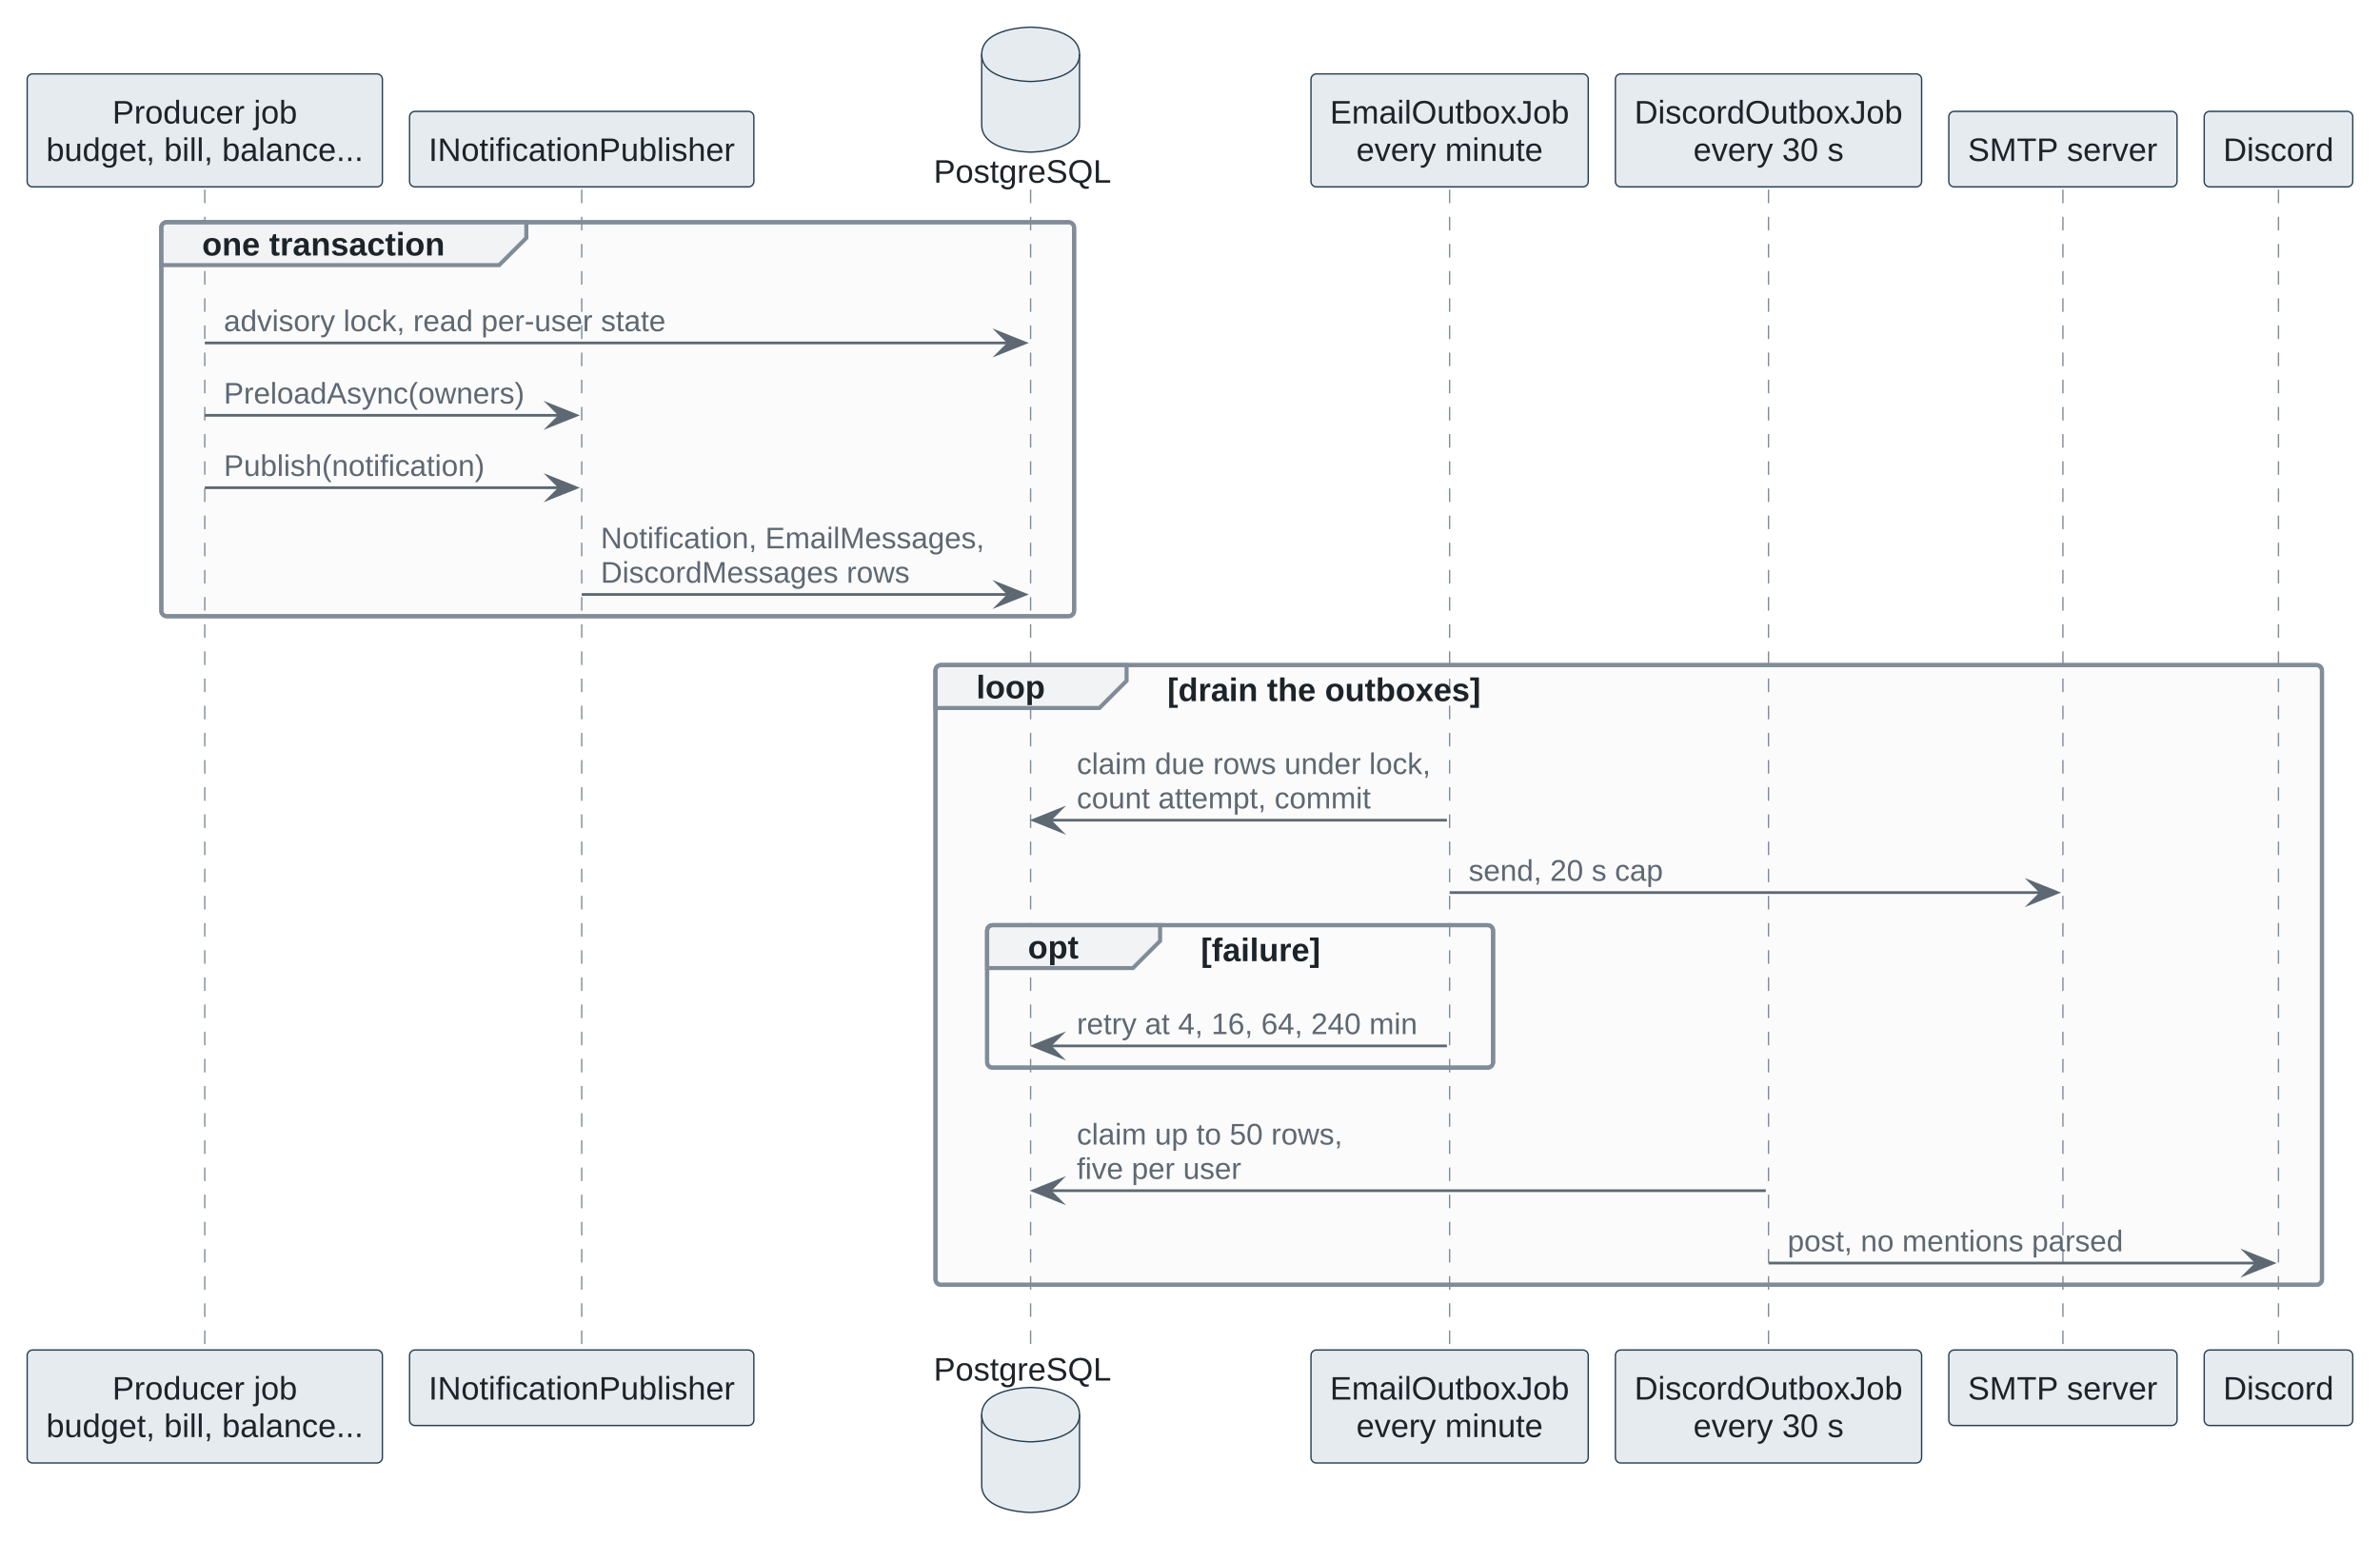
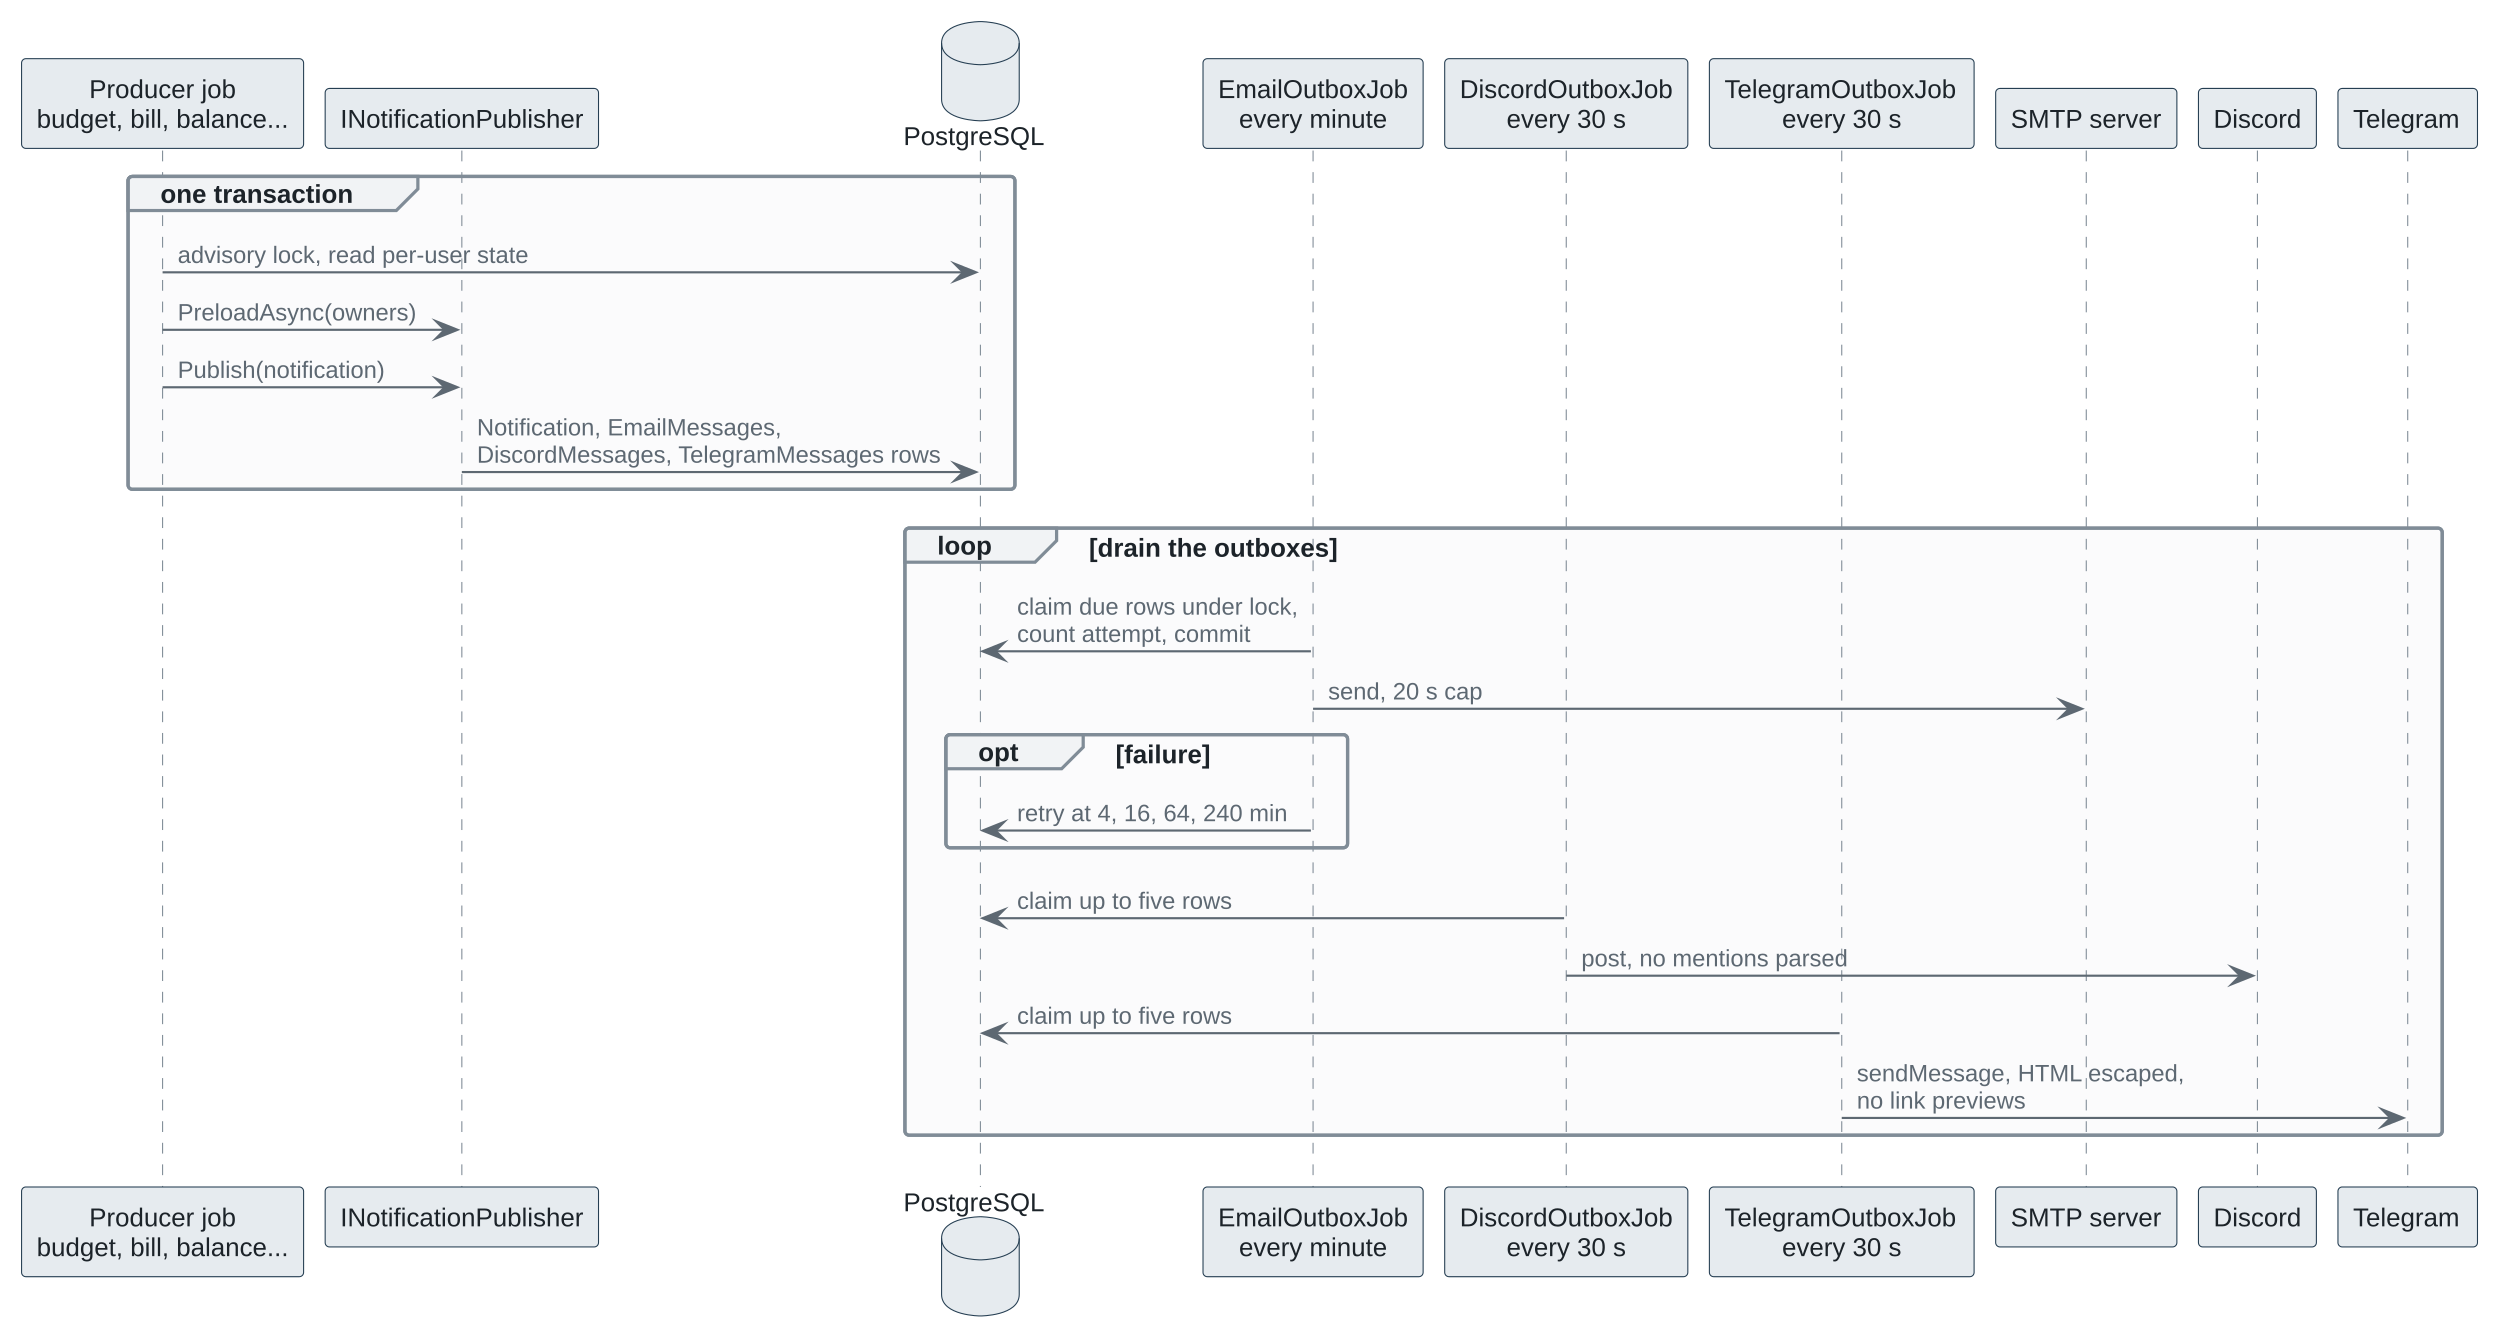
- <svg xmlns="http://www.w3.org/2000/svg" version="1.1" data-diagram-type="SEQUENCE" style="width:876px;height:567px;background:#FFFFFF;" width="876px" height="567px" viewBox="0 0 876 567" zoomAndPan="magnify" preserveAspectRatio="none" contentStyleType="text/css">
+ <svg xmlns="http://www.w3.org/2000/svg" version="1.1" data-diagram-type="SEQUENCE" style="width:1159px;height:621px;background:#FFFFFF;" width="1159px" height="621px" viewBox="0 0 1159 621" zoomAndPan="magnify" preserveAspectRatio="none" contentStyleType="text/css">
  <defs />
  <g font-family="sans-serif" lengthAdjust="spacing">
-     <rect x="59.374" y="81.799" width="335.958" height="145.043" fill="#FBFBFC" style="stroke:#FBFBFC;stroke-width:1;" rx="2" ry="2" />
-     <rect x="59.374" y="81.799" width="335.958" height="145.043" fill="none" style="stroke:#808C97;stroke-width:1.5;" rx="2" ry="2" />
-     <rect x="344.332" y="244.842" width="510.302" height="228.14" fill="#FBFBFC" style="stroke:#FBFBFC;stroke-width:1;" rx="2" ry="2" />
-     <rect x="344.332" y="244.842" width="510.302" height="228.14" fill="none" style="stroke:#808C97;stroke-width:1.5;" rx="2" ry="2" />
-     <rect x="363.332" y="340.588" width="186.222" height="52.448" fill="#FBFBFC" style="stroke:#FBFBFC;stroke-width:1;" rx="2" ry="2" />
-     <rect x="363.332" y="340.588" width="186.222" height="52.448" fill="none" style="stroke:#808C97;stroke-width:1.5;" rx="2" ry="2" />
+     <rect x="59.374" y="81.799" width="411.142" height="145.043" fill="#FBFBFC" style="stroke:#FBFBFC;stroke-width:1;" rx="2" ry="2" />
+     <rect x="59.374" y="81.799" width="411.142" height="145.043" fill="none" style="stroke:#808C97;stroke-width:1.5;" rx="2" ry="2" />
+     <rect x="419.516" y="244.842" width="712.703" height="281.438" fill="#FBFBFC" style="stroke:#FBFBFC;stroke-width:1;" rx="2" ry="2" />
+     <rect x="419.516" y="244.842" width="712.703" height="281.438" fill="none" style="stroke:#808C97;stroke-width:1.5;" rx="2" ry="2" />
+     <rect x="438.516" y="340.588" width="186.222" height="52.448" fill="#FBFBFC" style="stroke:#FBFBFC;stroke-width:1;" rx="2" ry="2" />
+     <rect x="438.516" y="340.588" width="186.222" height="52.448" fill="none" style="stroke:#808C97;stroke-width:1.5;" rx="2" ry="2" />
    <g>
-       <rect x="71.874" y="69.799" width="8" height="427.184" fill="#000" fill-opacity="0" />
-       <line x1="75.374" y1="69.799" x2="75.374" y2="496.982" style="stroke:#808C97;stroke-width:0.5;stroke-dasharray:5,5;" />
+       <rect x="71.874" y="69.799" width="8" height="480.481" fill="#000" fill-opacity="0" />
+       <line x1="75.374" y1="69.799" x2="75.374" y2="550.28" style="stroke:#808C97;stroke-width:0.5;stroke-dasharray:5,5;" />
    </g>
    <g>
-       <rect x="210.609" y="69.799" width="8" height="427.184" fill="#000" fill-opacity="0" />
-       <line x1="214.109" y1="69.799" x2="214.109" y2="496.982" style="stroke:#808C97;stroke-width:0.5;stroke-dasharray:5,5;" />
+       <rect x="210.609" y="69.799" width="8" height="480.481" fill="#000" fill-opacity="0" />
+       <line x1="214.109" y1="69.799" x2="214.109" y2="550.28" style="stroke:#808C97;stroke-width:0.5;stroke-dasharray:5,5;" />
    </g>
    <g>
-       <rect x="375.832" y="69.799" width="8" height="427.184" fill="#000" fill-opacity="0" />
-       <line x1="379.332" y1="69.799" x2="379.332" y2="496.982" style="stroke:#808C97;stroke-width:0.5;stroke-dasharray:5,5;" />
+       <rect x="451.016" y="69.799" width="8" height="480.481" fill="#000" fill-opacity="0" />
+       <line x1="454.516" y1="69.799" x2="454.516" y2="550.28" style="stroke:#808C97;stroke-width:0.5;stroke-dasharray:5,5;" />
    </g>
    <g>
-       <rect x="530.054" y="69.799" width="8" height="427.184" fill="#000" fill-opacity="0" />
-       <line x1="533.554" y1="69.799" x2="533.554" y2="496.982" style="stroke:#808C97;stroke-width:0.5;stroke-dasharray:5,5;" />
+       <rect x="605.238" y="69.799" width="8" height="480.481" fill="#000" fill-opacity="0" />
+       <line x1="608.738" y1="69.799" x2="608.738" y2="550.28" style="stroke:#808C97;stroke-width:0.5;stroke-dasharray:5,5;" />
    </g>
    <g>
-       <rect x="647.432" y="69.799" width="8" height="427.184" fill="#000" fill-opacity="0" />
-       <line x1="650.932" y1="69.799" x2="650.932" y2="496.982" style="stroke:#808C97;stroke-width:0.5;stroke-dasharray:5,5;" />
+       <rect x="722.616" y="69.799" width="8" height="480.481" fill="#000" fill-opacity="0" />
+       <line x1="726.116" y1="69.799" x2="726.116" y2="550.28" style="stroke:#808C97;stroke-width:0.5;stroke-dasharray:5,5;" />
    </g>
    <g>
-       <rect x="755.792" y="69.799" width="8" height="427.184" fill="#000" fill-opacity="0" />
-       <line x1="759.292" y1="69.799" x2="759.292" y2="496.982" style="stroke:#808C97;stroke-width:0.5;stroke-dasharray:5,5;" />
+       <rect x="850.333" y="69.799" width="8" height="480.481" fill="#000" fill-opacity="0" />
+       <line x1="853.833" y1="69.799" x2="853.833" y2="550.28" style="stroke:#808C97;stroke-width:0.5;stroke-dasharray:5,5;" />
    </g>
    <g>
-       <rect x="835.134" y="69.799" width="8" height="427.184" fill="#000" fill-opacity="0" />
-       <line x1="838.634" y1="69.799" x2="838.634" y2="496.982" style="stroke:#808C97;stroke-width:0.5;stroke-dasharray:5,5;" />
+       <rect x="963.697" y="69.799" width="8" height="480.481" fill="#000" fill-opacity="0" />
+       <line x1="967.197" y1="69.799" x2="967.197" y2="550.28" style="stroke:#808C97;stroke-width:0.5;stroke-dasharray:5,5;" />
+     </g>
+     <g>
+       <rect x="1043.039" y="69.799" width="8" height="480.481" fill="#000" fill-opacity="0" />
+       <line x1="1046.539" y1="69.799" x2="1046.539" y2="550.28" style="stroke:#808C97;stroke-width:0.5;stroke-dasharray:5,5;" />
+     </g>
+     <g>
+       <rect x="1112.719" y="69.799" width="8" height="480.481" fill="#000" fill-opacity="0" />
+       <line x1="1116.219" y1="69.799" x2="1116.219" y2="550.28" style="stroke:#808C97;stroke-width:0.5;stroke-dasharray:5,5;" />
    </g>
    <rect x="10" y="27.201" width="130.748" height="41.598" fill="#E6EBEF" style="stroke:#253E52;stroke-width:0.5;" rx="2" ry="2" />
    <text x="41.354" y="45.457" fill="#1C2329" font-size="12" textLength="68.039" font-family="Arial">Producer job</text>
    <text x="17" y="59.256" fill="#1C2329" font-size="12" textLength="116.748" font-family="Arial">budget, bill, balance...</text>
    <rect x="150.748" y="41" width="126.723" height="27.799" fill="#E6EBEF" style="stroke:#253E52;stroke-width:0.5;" rx="2" ry="2" />
    <text x="157.748" y="59.256" fill="#1C2329" font-size="12" textLength="112.723" font-family="Arial">INotificationPublisher</text>
-     <text x="343.648" y="67.256" fill="#1C2329" font-size="12" textLength="65.367" font-family="Arial">PostgreSQL</text>
-     <path d="M361.332,20 C361.332,10 379.332,10 379.332,10 C379.332,10 397.332,10 397.332,20 L397.332,46 C397.332,56 379.332,56 379.332,56 C379.332,56 361.332,56 361.332,46 L361.332,20" style="stroke:#253E52;stroke-width:0.5;" fill="#E6EBEF" />
-     <path d="M361.332,20 C361.332,30 379.332,30 379.332,30 C379.332,30 397.332,30 397.332,20" style="stroke:#253E52;stroke-width:0.5;" fill="none" />
-     <rect x="482.532" y="27.201" width="102.043" height="41.598" fill="#E6EBEF" style="stroke:#253E52;stroke-width:0.5;" rx="2" ry="2" />
-     <text x="489.532" y="45.457" fill="#1C2329" font-size="12" textLength="88.043" font-family="Arial">EmailOutboxJob</text>
-     <text x="499.206" y="59.256" fill="#1C2329" font-size="12" textLength="68.695" font-family="Arial">every minute</text>
-     <rect x="594.575" y="27.201" width="112.713" height="41.598" fill="#E6EBEF" style="stroke:#253E52;stroke-width:0.5;" rx="2" ry="2" />
-     <text x="601.575" y="45.457" fill="#1C2329" font-size="12" textLength="98.713" font-family="Arial">DiscordOutboxJob</text>
-     <text x="623.252" y="59.256" fill="#1C2329" font-size="12" textLength="55.359" font-family="Arial">every 30 s</text>
-     <rect x="717.288" y="41" width="84.008" height="27.799" fill="#E6EBEF" style="stroke:#253E52;stroke-width:0.5;" rx="2" ry="2" />
-     <text x="724.288" y="59.256" fill="#1C2329" font-size="12" textLength="70.008" font-family="Arial">SMTP server</text>
-     <rect x="811.296" y="41" width="54.676" height="27.799" fill="#E6EBEF" style="stroke:#253E52;stroke-width:0.5;" rx="2" ry="2" />
-     <text x="818.296" y="59.256" fill="#1C2329" font-size="12" textLength="40.676" font-family="Arial">Discord</text>
-     <rect x="10" y="496.982" width="130.748" height="41.598" fill="#E6EBEF" style="stroke:#253E52;stroke-width:0.5;" rx="2" ry="2" />
-     <text x="41.354" y="515.238" fill="#1C2329" font-size="12" textLength="68.039" font-family="Arial">Producer job</text>
-     <text x="17" y="529.037" fill="#1C2329" font-size="12" textLength="116.748" font-family="Arial">budget, bill, balance...</text>
-     <rect x="150.748" y="496.982" width="126.723" height="27.799" fill="#E6EBEF" style="stroke:#253E52;stroke-width:0.5;" rx="2" ry="2" />
-     <text x="157.748" y="515.238" fill="#1C2329" font-size="12" textLength="112.723" font-family="Arial">INotificationPublisher</text>
-     <text x="343.648" y="508.238" fill="#1C2329" font-size="12" textLength="65.367" font-family="Arial">PostgreSQL</text>
-     <path d="M361.332,520.781 C361.332,510.781 379.332,510.781 379.332,510.781 C379.332,510.781 397.332,510.781 397.332,520.781 L397.332,546.781 C397.332,556.781 379.332,556.781 379.332,556.781 C379.332,556.781 361.332,556.781 361.332,546.781 L361.332,520.781" style="stroke:#253E52;stroke-width:0.5;" fill="#E6EBEF" />
-     <path d="M361.332,520.781 C361.332,530.781 379.332,530.781 379.332,530.781 C379.332,530.781 397.332,530.781 397.332,520.781" style="stroke:#253E52;stroke-width:0.5;" fill="none" />
-     <rect x="482.532" y="496.982" width="102.043" height="41.598" fill="#E6EBEF" style="stroke:#253E52;stroke-width:0.5;" rx="2" ry="2" />
-     <text x="489.532" y="515.238" fill="#1C2329" font-size="12" textLength="88.043" font-family="Arial">EmailOutboxJob</text>
-     <text x="499.206" y="529.037" fill="#1C2329" font-size="12" textLength="68.695" font-family="Arial">every minute</text>
-     <rect x="594.575" y="496.982" width="112.713" height="41.598" fill="#E6EBEF" style="stroke:#253E52;stroke-width:0.5;" rx="2" ry="2" />
-     <text x="601.575" y="515.238" fill="#1C2329" font-size="12" textLength="98.713" font-family="Arial">DiscordOutboxJob</text>
-     <text x="623.252" y="529.037" fill="#1C2329" font-size="12" textLength="55.359" font-family="Arial">every 30 s</text>
-     <rect x="717.288" y="496.982" width="84.008" height="27.799" fill="#E6EBEF" style="stroke:#253E52;stroke-width:0.5;" rx="2" ry="2" />
-     <text x="724.288" y="515.238" fill="#1C2329" font-size="12" textLength="70.008" font-family="Arial">SMTP server</text>
-     <rect x="811.296" y="496.982" width="54.676" height="27.799" fill="#E6EBEF" style="stroke:#253E52;stroke-width:0.5;" rx="2" ry="2" />
-     <text x="818.296" y="515.238" fill="#1C2329" font-size="12" textLength="40.676" font-family="Arial">Discord</text>
+     <text x="418.833" y="67.256" fill="#1C2329" font-size="12" textLength="65.367" font-family="Arial">PostgreSQL</text>
+     <path d="M436.516,20 C436.516,10 454.516,10 454.516,10 C454.516,10 472.516,10 472.516,20 L472.516,46 C472.516,56 454.516,56 454.516,56 C454.516,56 436.516,56 436.516,46 L436.516,20" style="stroke:#253E52;stroke-width:0.5;" fill="#E6EBEF" />
+     <path d="M436.516,20 C436.516,30 454.516,30 454.516,30 C454.516,30 472.516,30 472.516,20" style="stroke:#253E52;stroke-width:0.5;" fill="none" />
+     <rect x="557.717" y="27.201" width="102.043" height="41.598" fill="#E6EBEF" style="stroke:#253E52;stroke-width:0.5;" rx="2" ry="2" />
+     <text x="564.717" y="45.457" fill="#1C2329" font-size="12" textLength="88.043" font-family="Arial">EmailOutboxJob</text>
+     <text x="574.391" y="59.256" fill="#1C2329" font-size="12" textLength="68.695" font-family="Arial">every minute</text>
+     <rect x="669.76" y="27.201" width="112.713" height="41.598" fill="#E6EBEF" style="stroke:#253E52;stroke-width:0.5;" rx="2" ry="2" />
+     <text x="676.76" y="45.457" fill="#1C2329" font-size="12" textLength="98.713" font-family="Arial">DiscordOutboxJob</text>
+     <text x="698.437" y="59.256" fill="#1C2329" font-size="12" textLength="55.359" font-family="Arial">every 30 s</text>
+     <rect x="792.473" y="27.201" width="122.721" height="41.598" fill="#E6EBEF" style="stroke:#253E52;stroke-width:0.5;" rx="2" ry="2" />
+     <text x="799.473" y="45.457" fill="#1C2329" font-size="12" textLength="108.721" font-family="Arial">TelegramOutboxJob</text>
+     <text x="826.153" y="59.256" fill="#1C2329" font-size="12" textLength="55.359" font-family="Arial">every 30 s</text>
+     <rect x="925.193" y="41" width="84.008" height="27.799" fill="#E6EBEF" style="stroke:#253E52;stroke-width:0.5;" rx="2" ry="2" />
+     <text x="932.193" y="59.256" fill="#1C2329" font-size="12" textLength="70.008" font-family="Arial">SMTP server</text>
+     <rect x="1019.201" y="41" width="54.676" height="27.799" fill="#E6EBEF" style="stroke:#253E52;stroke-width:0.5;" rx="2" ry="2" />
+     <text x="1026.201" y="59.256" fill="#1C2329" font-size="12" textLength="40.676" font-family="Arial">Discord</text>
+     <rect x="1083.877" y="41" width="64.684" height="27.799" fill="#E6EBEF" style="stroke:#253E52;stroke-width:0.5;" rx="2" ry="2" />
+     <text x="1090.877" y="59.256" fill="#1C2329" font-size="12" textLength="50.684" font-family="Arial">Telegram</text>
+     <rect x="10" y="550.28" width="130.748" height="41.598" fill="#E6EBEF" style="stroke:#253E52;stroke-width:0.5;" rx="2" ry="2" />
+     <text x="41.354" y="568.536" fill="#1C2329" font-size="12" textLength="68.039" font-family="Arial">Producer job</text>
+     <text x="17" y="582.335" fill="#1C2329" font-size="12" textLength="116.748" font-family="Arial">budget, bill, balance...</text>
+     <rect x="150.748" y="550.28" width="126.723" height="27.799" fill="#E6EBEF" style="stroke:#253E52;stroke-width:0.5;" rx="2" ry="2" />
+     <text x="157.748" y="568.536" fill="#1C2329" font-size="12" textLength="112.723" font-family="Arial">INotificationPublisher</text>
+     <text x="418.833" y="561.536" fill="#1C2329" font-size="12" textLength="65.367" font-family="Arial">PostgreSQL</text>
+     <path d="M436.516,574.079 C436.516,564.079 454.516,564.079 454.516,564.079 C454.516,564.079 472.516,564.079 472.516,574.079 L472.516,600.079 C472.516,610.079 454.516,610.079 454.516,610.079 C454.516,610.079 436.516,610.079 436.516,600.079 L436.516,574.079" style="stroke:#253E52;stroke-width:0.5;" fill="#E6EBEF" />
+     <path d="M436.516,574.079 C436.516,584.079 454.516,584.079 454.516,584.079 C454.516,584.079 472.516,584.079 472.516,574.079" style="stroke:#253E52;stroke-width:0.5;" fill="none" />
+     <rect x="557.717" y="550.28" width="102.043" height="41.598" fill="#E6EBEF" style="stroke:#253E52;stroke-width:0.5;" rx="2" ry="2" />
+     <text x="564.717" y="568.536" fill="#1C2329" font-size="12" textLength="88.043" font-family="Arial">EmailOutboxJob</text>
+     <text x="574.391" y="582.335" fill="#1C2329" font-size="12" textLength="68.695" font-family="Arial">every minute</text>
+     <rect x="669.76" y="550.28" width="112.713" height="41.598" fill="#E6EBEF" style="stroke:#253E52;stroke-width:0.5;" rx="2" ry="2" />
+     <text x="676.76" y="568.536" fill="#1C2329" font-size="12" textLength="98.713" font-family="Arial">DiscordOutboxJob</text>
+     <text x="698.437" y="582.335" fill="#1C2329" font-size="12" textLength="55.359" font-family="Arial">every 30 s</text>
+     <rect x="792.473" y="550.28" width="122.721" height="41.598" fill="#E6EBEF" style="stroke:#253E52;stroke-width:0.5;" rx="2" ry="2" />
+     <text x="799.473" y="568.536" fill="#1C2329" font-size="12" textLength="108.721" font-family="Arial">TelegramOutboxJob</text>
+     <text x="826.153" y="582.335" fill="#1C2329" font-size="12" textLength="55.359" font-family="Arial">every 30 s</text>
+     <rect x="925.193" y="550.28" width="84.008" height="27.799" fill="#E6EBEF" style="stroke:#253E52;stroke-width:0.5;" rx="2" ry="2" />
+     <text x="932.193" y="568.536" fill="#1C2329" font-size="12" textLength="70.008" font-family="Arial">SMTP server</text>
+     <rect x="1019.201" y="550.28" width="54.676" height="27.799" fill="#E6EBEF" style="stroke:#253E52;stroke-width:0.5;" rx="2" ry="2" />
+     <text x="1026.201" y="568.536" fill="#1C2329" font-size="12" textLength="40.676" font-family="Arial">Discord</text>
+     <rect x="1083.877" y="550.28" width="64.684" height="27.799" fill="#E6EBEF" style="stroke:#253E52;stroke-width:0.5;" rx="2" ry="2" />
+     <text x="1090.877" y="568.536" fill="#1C2329" font-size="12" textLength="50.684" font-family="Arial">Telegram</text>
    <path d="M61.374,81.799 L193.724,81.799 L193.724,87.598 L183.724,97.598 L59.374,97.598 L59.374,83.799 A2,2 0 0 1 61.374,81.799" style="stroke:#808C97;stroke-width:1.5;" fill="#F1F3F5" />
-     <rect x="59.374" y="81.799" width="335.958" height="145.043" fill="none" style="stroke:#808C97;stroke-width:1.5;" rx="2" ry="2" />
+     <rect x="59.374" y="81.799" width="411.142" height="145.043" fill="none" style="stroke:#808C97;stroke-width:1.5;" rx="2" ry="2" />
    <text x="74.374" y="94.055" fill="#1C2329" font-size="12" textLength="89.35" font-weight="700" font-family="Arial">one transaction</text>
-     <polygon points="367.332,122.247,377.332,126.247,367.332,130.247,371.332,126.247" fill="#5D6872" style="stroke:#5D6872;stroke-width:1;stroke-linejoin:miter;stroke-miterlimit:10;" />
-     <line x1="75.374" y1="126.247" x2="373.332" y2="126.247" style="stroke:#5D6872;stroke-width:1;" />
+     <polygon points="442.516,122.247,452.516,126.247,442.516,130.247,446.516,126.247" fill="#5D6872" style="stroke:#5D6872;stroke-width:1;stroke-linejoin:miter;stroke-miterlimit:10;" />
+     <line x1="75.374" y1="126.247" x2="448.516" y2="126.247" style="stroke:#5D6872;stroke-width:1;" />
    <text x="82.374" y="121.916" fill="#5D6872" font-size="11" textLength="162.626" font-family="Arial">advisory lock, read per-user state</text>
    <polygon points="202.109,148.896,212.109,152.896,202.109,156.896,206.109,152.896" fill="#5D6872" style="stroke:#5D6872;stroke-width:1;stroke-linejoin:miter;stroke-miterlimit:10;" />
    <line x1="75.374" y1="152.896" x2="208.109" y2="152.896" style="stroke:#5D6872;stroke-width:1;" />
    <text x="82.374" y="148.564" fill="#5D6872" font-size="11" textLength="110.655" font-family="Arial">PreloadAsync(owners)</text>
    <polygon points="202.109,175.544,212.109,179.544,202.109,183.544,206.109,179.544" fill="#5D6872" style="stroke:#5D6872;stroke-width:1;stroke-linejoin:miter;stroke-miterlimit:10;" />
    <line x1="75.374" y1="179.544" x2="208.109" y2="179.544" style="stroke:#5D6872;stroke-width:1;" />
    <text x="82.374" y="175.213" fill="#5D6872" font-size="11" textLength="95.992" font-family="Arial">Publish(notification)</text>
-     <polygon points="367.332,214.842,377.332,218.842,367.332,222.842,371.332,218.842" fill="#5D6872" style="stroke:#5D6872;stroke-width:1;stroke-linejoin:miter;stroke-miterlimit:10;" />
-     <line x1="214.109" y1="218.842" x2="373.332" y2="218.842" style="stroke:#5D6872;stroke-width:1;" />
+     <polygon points="442.516,214.842,452.516,218.842,442.516,222.842,446.516,218.842" fill="#5D6872" style="stroke:#5D6872;stroke-width:1;stroke-linejoin:miter;stroke-miterlimit:10;" />
+     <line x1="214.109" y1="218.842" x2="448.516" y2="218.842" style="stroke:#5D6872;stroke-width:1;" />
    <text x="221.109" y="201.862" fill="#5D6872" font-size="11" textLength="141.222" font-family="Arial">Notification, EmailMessages,</text>
-     <text x="221.109" y="214.511" fill="#5D6872" font-size="11" textLength="113.701" font-family="Arial">DiscordMessages rows</text>
-     <path d="M346.332,244.842 L414.656,244.842 L414.656,250.641 L404.656,260.641 L344.332,260.641 L344.332,246.842 A2,2 0 0 1 346.332,244.842" style="stroke:#808C97;stroke-width:1.5;" fill="#F1F3F5" />
-     <rect x="344.332" y="244.842" width="510.302" height="228.14" fill="none" style="stroke:#808C97;stroke-width:1.5;" rx="2" ry="2" />
-     <text x="359.332" y="257.098" fill="#1C2329" font-size="12" textLength="25.324" font-weight="700" font-family="Arial">loop</text>
-     <text x="429.656" y="258.098" fill="#1C2329" font-size="12" textLength="115.336" font-weight="700" font-family="Arial">[drain the outboxes]</text>
-     <polygon points="390.332,297.939,380.332,301.939,390.332,305.939,386.332,301.939" fill="#5D6872" style="stroke:#5D6872;stroke-width:1;stroke-linejoin:miter;stroke-miterlimit:10;" />
-     <line x1="384.332" y1="301.939" x2="532.554" y2="301.939" style="stroke:#5D6872;stroke-width:1;" />
-     <text x="396.332" y="284.959" fill="#5D6872" font-size="11" textLength="130.222" font-family="Arial">claim due rows under lock,</text>
-     <text x="396.332" y="297.608" fill="#5D6872" font-size="11" textLength="108.206" font-family="Arial">count attempt, commit</text>
-     <polygon points="747.292,324.588,757.292,328.588,747.292,332.588,751.292,328.588" fill="#5D6872" style="stroke:#5D6872;stroke-width:1;stroke-linejoin:miter;stroke-miterlimit:10;" />
-     <line x1="533.554" y1="328.588" x2="753.292" y2="328.588" style="stroke:#5D6872;stroke-width:1;" />
-     <text x="540.554" y="324.257" fill="#5D6872" font-size="11" textLength="71.548" font-family="Arial">send, 20 s cap</text>
-     <path d="M365.332,340.588 L426.988,340.588 L426.988,346.387 L416.988,356.387 L363.332,356.387 L363.332,342.588 A2,2 0 0 1 365.332,340.588" style="stroke:#808C97;stroke-width:1.5;" fill="#F1F3F5" />
-     <rect x="363.332" y="340.588" width="186.222" height="52.448" fill="none" style="stroke:#808C97;stroke-width:1.5;" rx="2" ry="2" />
-     <text x="378.332" y="352.844" fill="#1C2329" font-size="12" textLength="18.656" font-weight="700" font-family="Arial">opt</text>
-     <text x="441.988" y="353.844" fill="#1C2329" font-size="12" textLength="44.004" font-weight="700" font-family="Arial">[failure]</text>
-     <polygon points="390.332,381.036,380.332,385.036,390.332,389.036,386.332,385.036" fill="#5D6872" style="stroke:#5D6872;stroke-width:1;stroke-linejoin:miter;stroke-miterlimit:10;" />
-     <line x1="384.332" y1="385.036" x2="532.554" y2="385.036" style="stroke:#5D6872;stroke-width:1;" />
-     <text x="396.332" y="380.705" fill="#5D6872" font-size="11" textLength="125.345" font-family="Arial">retry at 4, 16, 64, 240 min</text>
-     <polygon points="390.332,434.333,380.332,438.333,390.332,442.333,386.332,438.333" fill="#5D6872" style="stroke:#5D6872;stroke-width:1;stroke-linejoin:miter;stroke-miterlimit:10;" />
-     <line x1="384.332" y1="438.333" x2="649.932" y2="438.333" style="stroke:#5D6872;stroke-width:1;" />
-     <text x="396.332" y="421.354" fill="#5D6872" font-size="11" textLength="97.818" font-family="Arial">claim up to 50 rows,</text>
-     <text x="396.332" y="434.002" fill="#5D6872" font-size="11" textLength="60.527" font-family="Arial">five per user</text>
-     <polygon points="826.634,460.982,836.634,464.982,826.634,468.982,830.634,464.982" fill="#5D6872" style="stroke:#5D6872;stroke-width:1;stroke-linejoin:miter;stroke-miterlimit:10;" />
-     <line x1="650.932" y1="464.982" x2="832.634" y2="464.982" style="stroke:#5D6872;stroke-width:1;" />
-     <text x="657.932" y="460.651" fill="#5D6872" font-size="11" textLength="123.519" font-family="Arial">post, no mentions parsed</text>
+     <text x="221.109" y="214.511" fill="#5D6872" font-size="11" textLength="216.407" font-family="Arial">DiscordMessages, TelegramMessages rows</text>
+     <path d="M421.516,244.842 L489.84,244.842 L489.84,250.641 L479.84,260.641 L419.516,260.641 L419.516,246.842 A2,2 0 0 1 421.516,244.842" style="stroke:#808C97;stroke-width:1.5;" fill="#F1F3F5" />
+     <rect x="419.516" y="244.842" width="712.703" height="281.438" fill="none" style="stroke:#808C97;stroke-width:1.5;" rx="2" ry="2" />
+     <text x="434.516" y="257.098" fill="#1C2329" font-size="12" textLength="25.324" font-weight="700" font-family="Arial">loop</text>
+     <text x="504.84" y="258.098" fill="#1C2329" font-size="12" textLength="115.336" font-weight="700" font-family="Arial">[drain the outboxes]</text>
+     <polygon points="465.516,297.939,455.516,301.939,465.516,305.939,461.516,301.939" fill="#5D6872" style="stroke:#5D6872;stroke-width:1;stroke-linejoin:miter;stroke-miterlimit:10;" />
+     <line x1="459.516" y1="301.939" x2="607.738" y2="301.939" style="stroke:#5D6872;stroke-width:1;" />
+     <text x="471.516" y="284.959" fill="#5D6872" font-size="11" textLength="130.222" font-family="Arial">claim due rows under lock,</text>
+     <text x="471.516" y="297.608" fill="#5D6872" font-size="11" textLength="108.206" font-family="Arial">count attempt, commit</text>
+     <polygon points="955.197,324.588,965.197,328.588,955.197,332.588,959.197,328.588" fill="#5D6872" style="stroke:#5D6872;stroke-width:1;stroke-linejoin:miter;stroke-miterlimit:10;" />
+     <line x1="608.738" y1="328.588" x2="961.197" y2="328.588" style="stroke:#5D6872;stroke-width:1;" />
+     <text x="615.738" y="324.257" fill="#5D6872" font-size="11" textLength="71.548" font-family="Arial">send, 20 s cap</text>
+     <path d="M440.516,340.588 L502.172,340.588 L502.172,346.387 L492.172,356.387 L438.516,356.387 L438.516,342.588 A2,2 0 0 1 440.516,340.588" style="stroke:#808C97;stroke-width:1.5;" fill="#F1F3F5" />
+     <rect x="438.516" y="340.588" width="186.222" height="52.448" fill="none" style="stroke:#808C97;stroke-width:1.5;" rx="2" ry="2" />
+     <text x="453.516" y="352.844" fill="#1C2329" font-size="12" textLength="18.656" font-weight="700" font-family="Arial">opt</text>
+     <text x="517.172" y="353.844" fill="#1C2329" font-size="12" textLength="44.004" font-weight="700" font-family="Arial">[failure]</text>
+     <polygon points="465.516,381.036,455.516,385.036,465.516,389.036,461.516,385.036" fill="#5D6872" style="stroke:#5D6872;stroke-width:1;stroke-linejoin:miter;stroke-miterlimit:10;" />
+     <line x1="459.516" y1="385.036" x2="607.738" y2="385.036" style="stroke:#5D6872;stroke-width:1;" />
+     <text x="471.516" y="380.705" fill="#5D6872" font-size="11" textLength="125.345" font-family="Arial">retry at 4, 16, 64, 240 min</text>
+     <polygon points="465.516,421.685,455.516,425.685,465.516,429.685,461.516,425.685" fill="#5D6872" style="stroke:#5D6872;stroke-width:1;stroke-linejoin:miter;stroke-miterlimit:10;" />
+     <line x1="459.516" y1="425.685" x2="725.116" y2="425.685" style="stroke:#5D6872;stroke-width:1;" />
+     <text x="471.516" y="421.354" fill="#5D6872" font-size="11" textLength="99.645" font-family="Arial">claim up to five rows</text>
+     <polygon points="1034.539,448.333,1044.539,452.333,1034.539,456.333,1038.539,452.333" fill="#5D6872" style="stroke:#5D6872;stroke-width:1;stroke-linejoin:miter;stroke-miterlimit:10;" />
+     <line x1="726.116" y1="452.333" x2="1040.539" y2="452.333" style="stroke:#5D6872;stroke-width:1;" />
+     <text x="733.116" y="448.002" fill="#5D6872" font-size="11" textLength="123.519" font-family="Arial">post, no mentions parsed</text>
+     <polygon points="465.516,474.982,455.516,478.982,465.516,482.982,461.516,478.982" fill="#5D6872" style="stroke:#5D6872;stroke-width:1;stroke-linejoin:miter;stroke-miterlimit:10;" />
+     <line x1="459.516" y1="478.982" x2="852.833" y2="478.982" style="stroke:#5D6872;stroke-width:1;" />
+     <text x="471.516" y="474.651" fill="#5D6872" font-size="11" textLength="99.645" font-family="Arial">claim up to five rows</text>
+     <polygon points="1104.219,514.28,1114.219,518.28,1104.219,522.28,1108.219,518.28" fill="#5D6872" style="stroke:#5D6872;stroke-width:1;stroke-linejoin:miter;stroke-miterlimit:10;" />
+     <line x1="853.833" y1="518.28" x2="1110.219" y2="518.28" style="stroke:#5D6872;stroke-width:1;" />
+     <text x="860.833" y="501.3" fill="#5D6872" font-size="11" textLength="152.244" font-family="Arial">sendMessage, HTML escaped,</text>
+     <text x="860.833" y="513.949" fill="#5D6872" font-size="11" textLength="78.257" font-family="Arial">no link previews</text>
  </g>
</svg>
